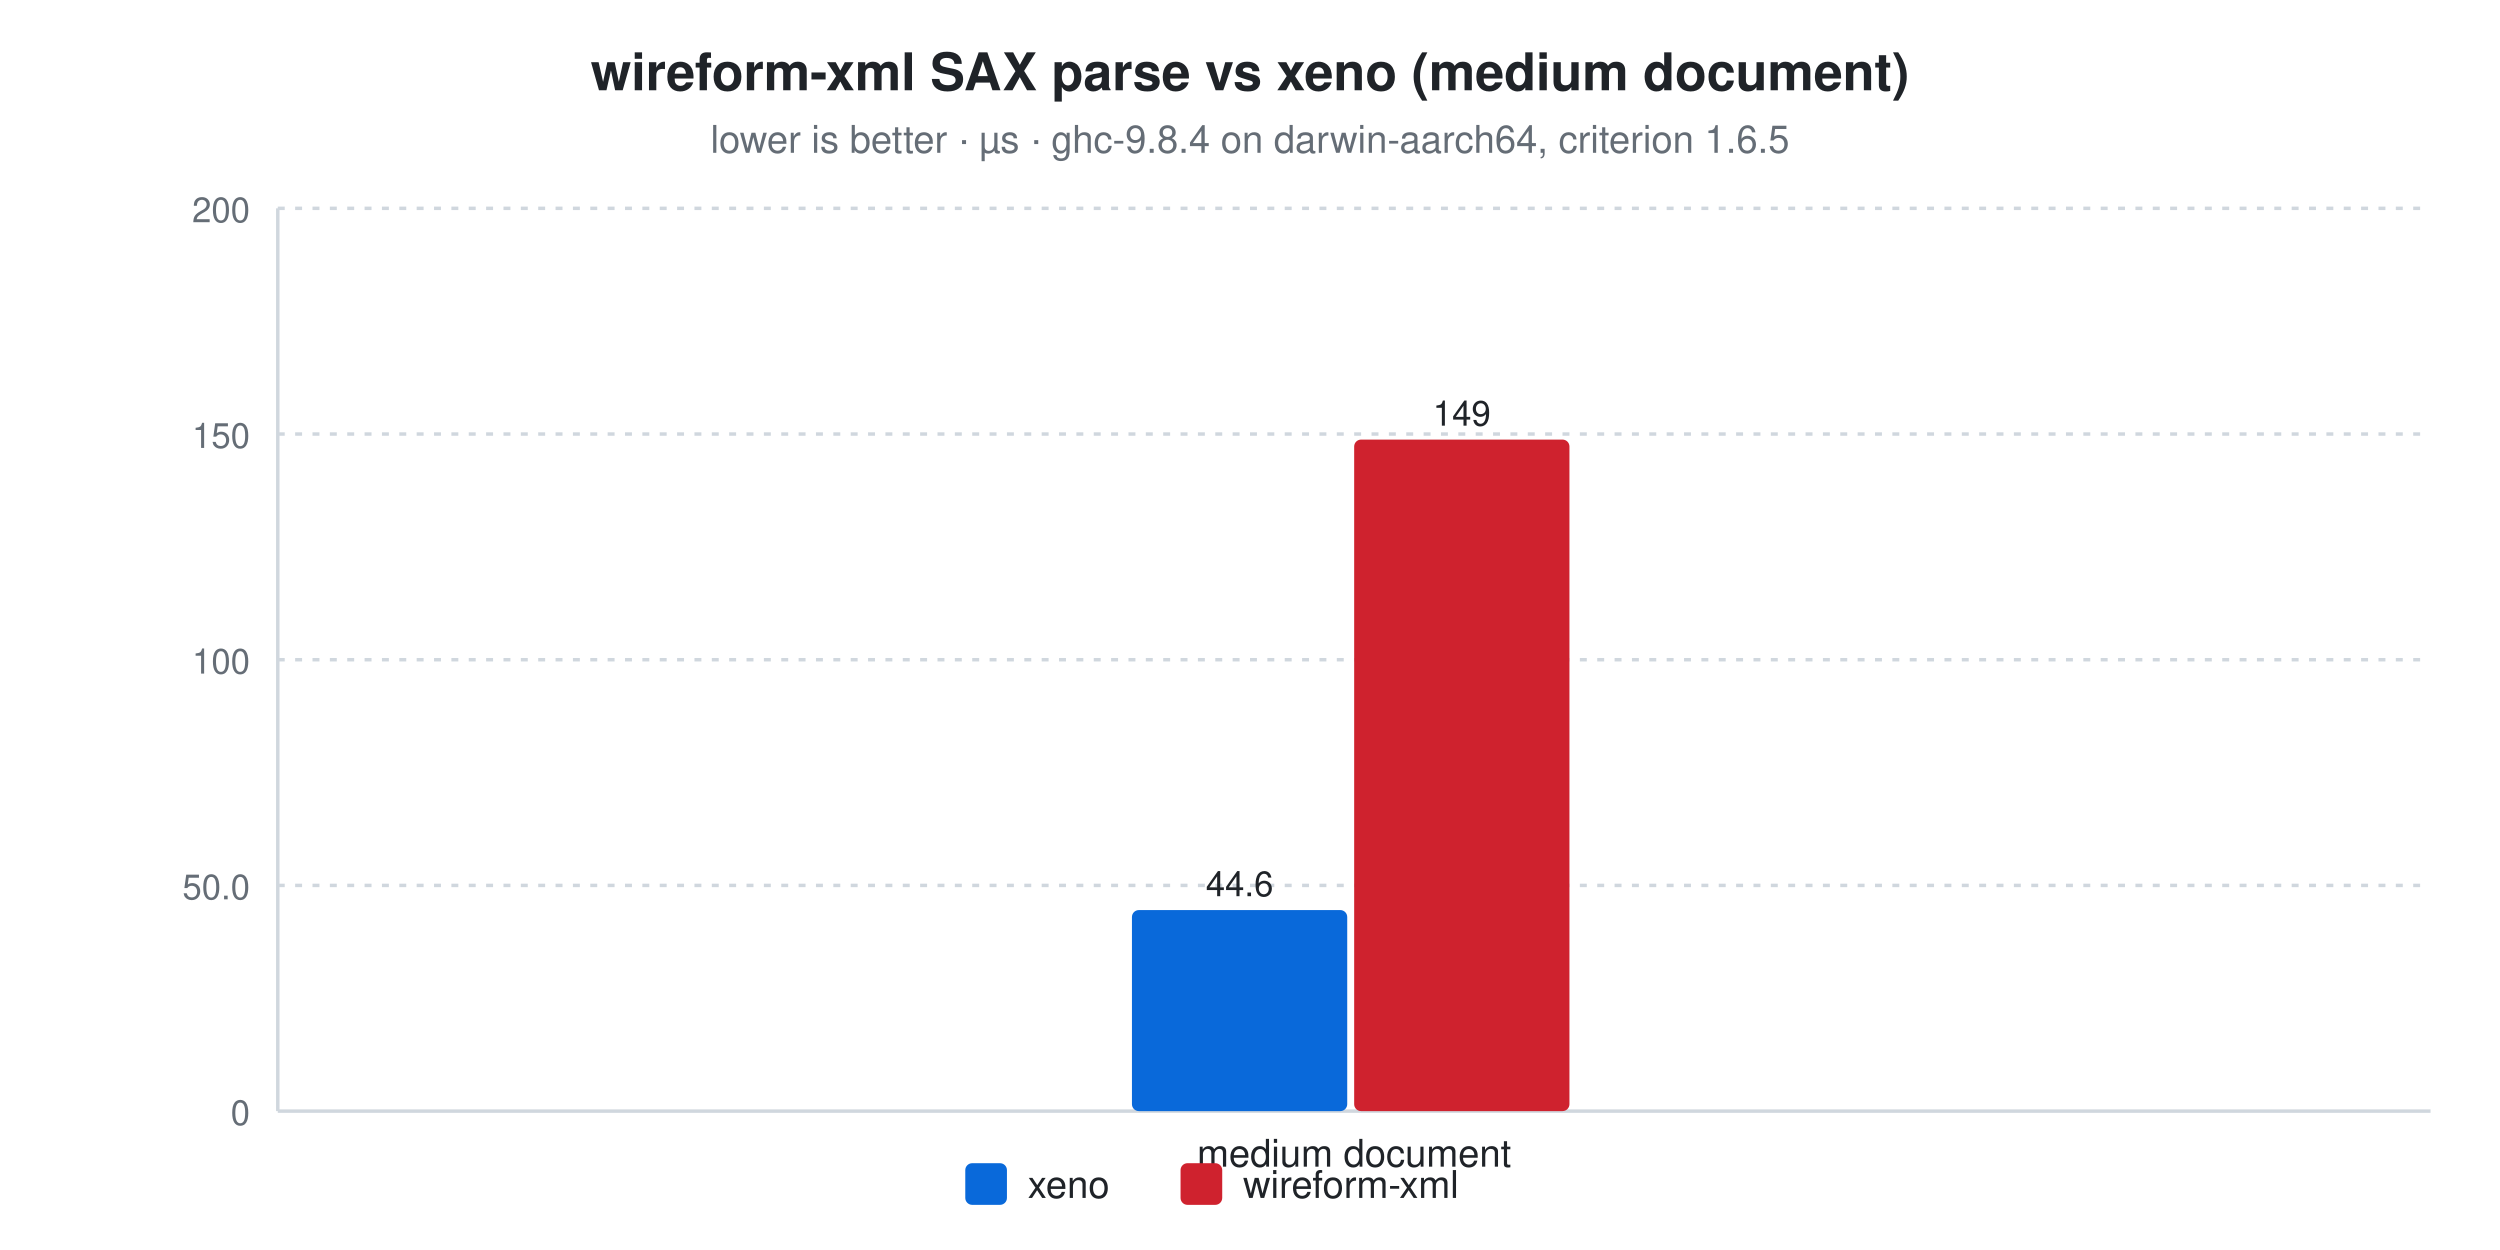
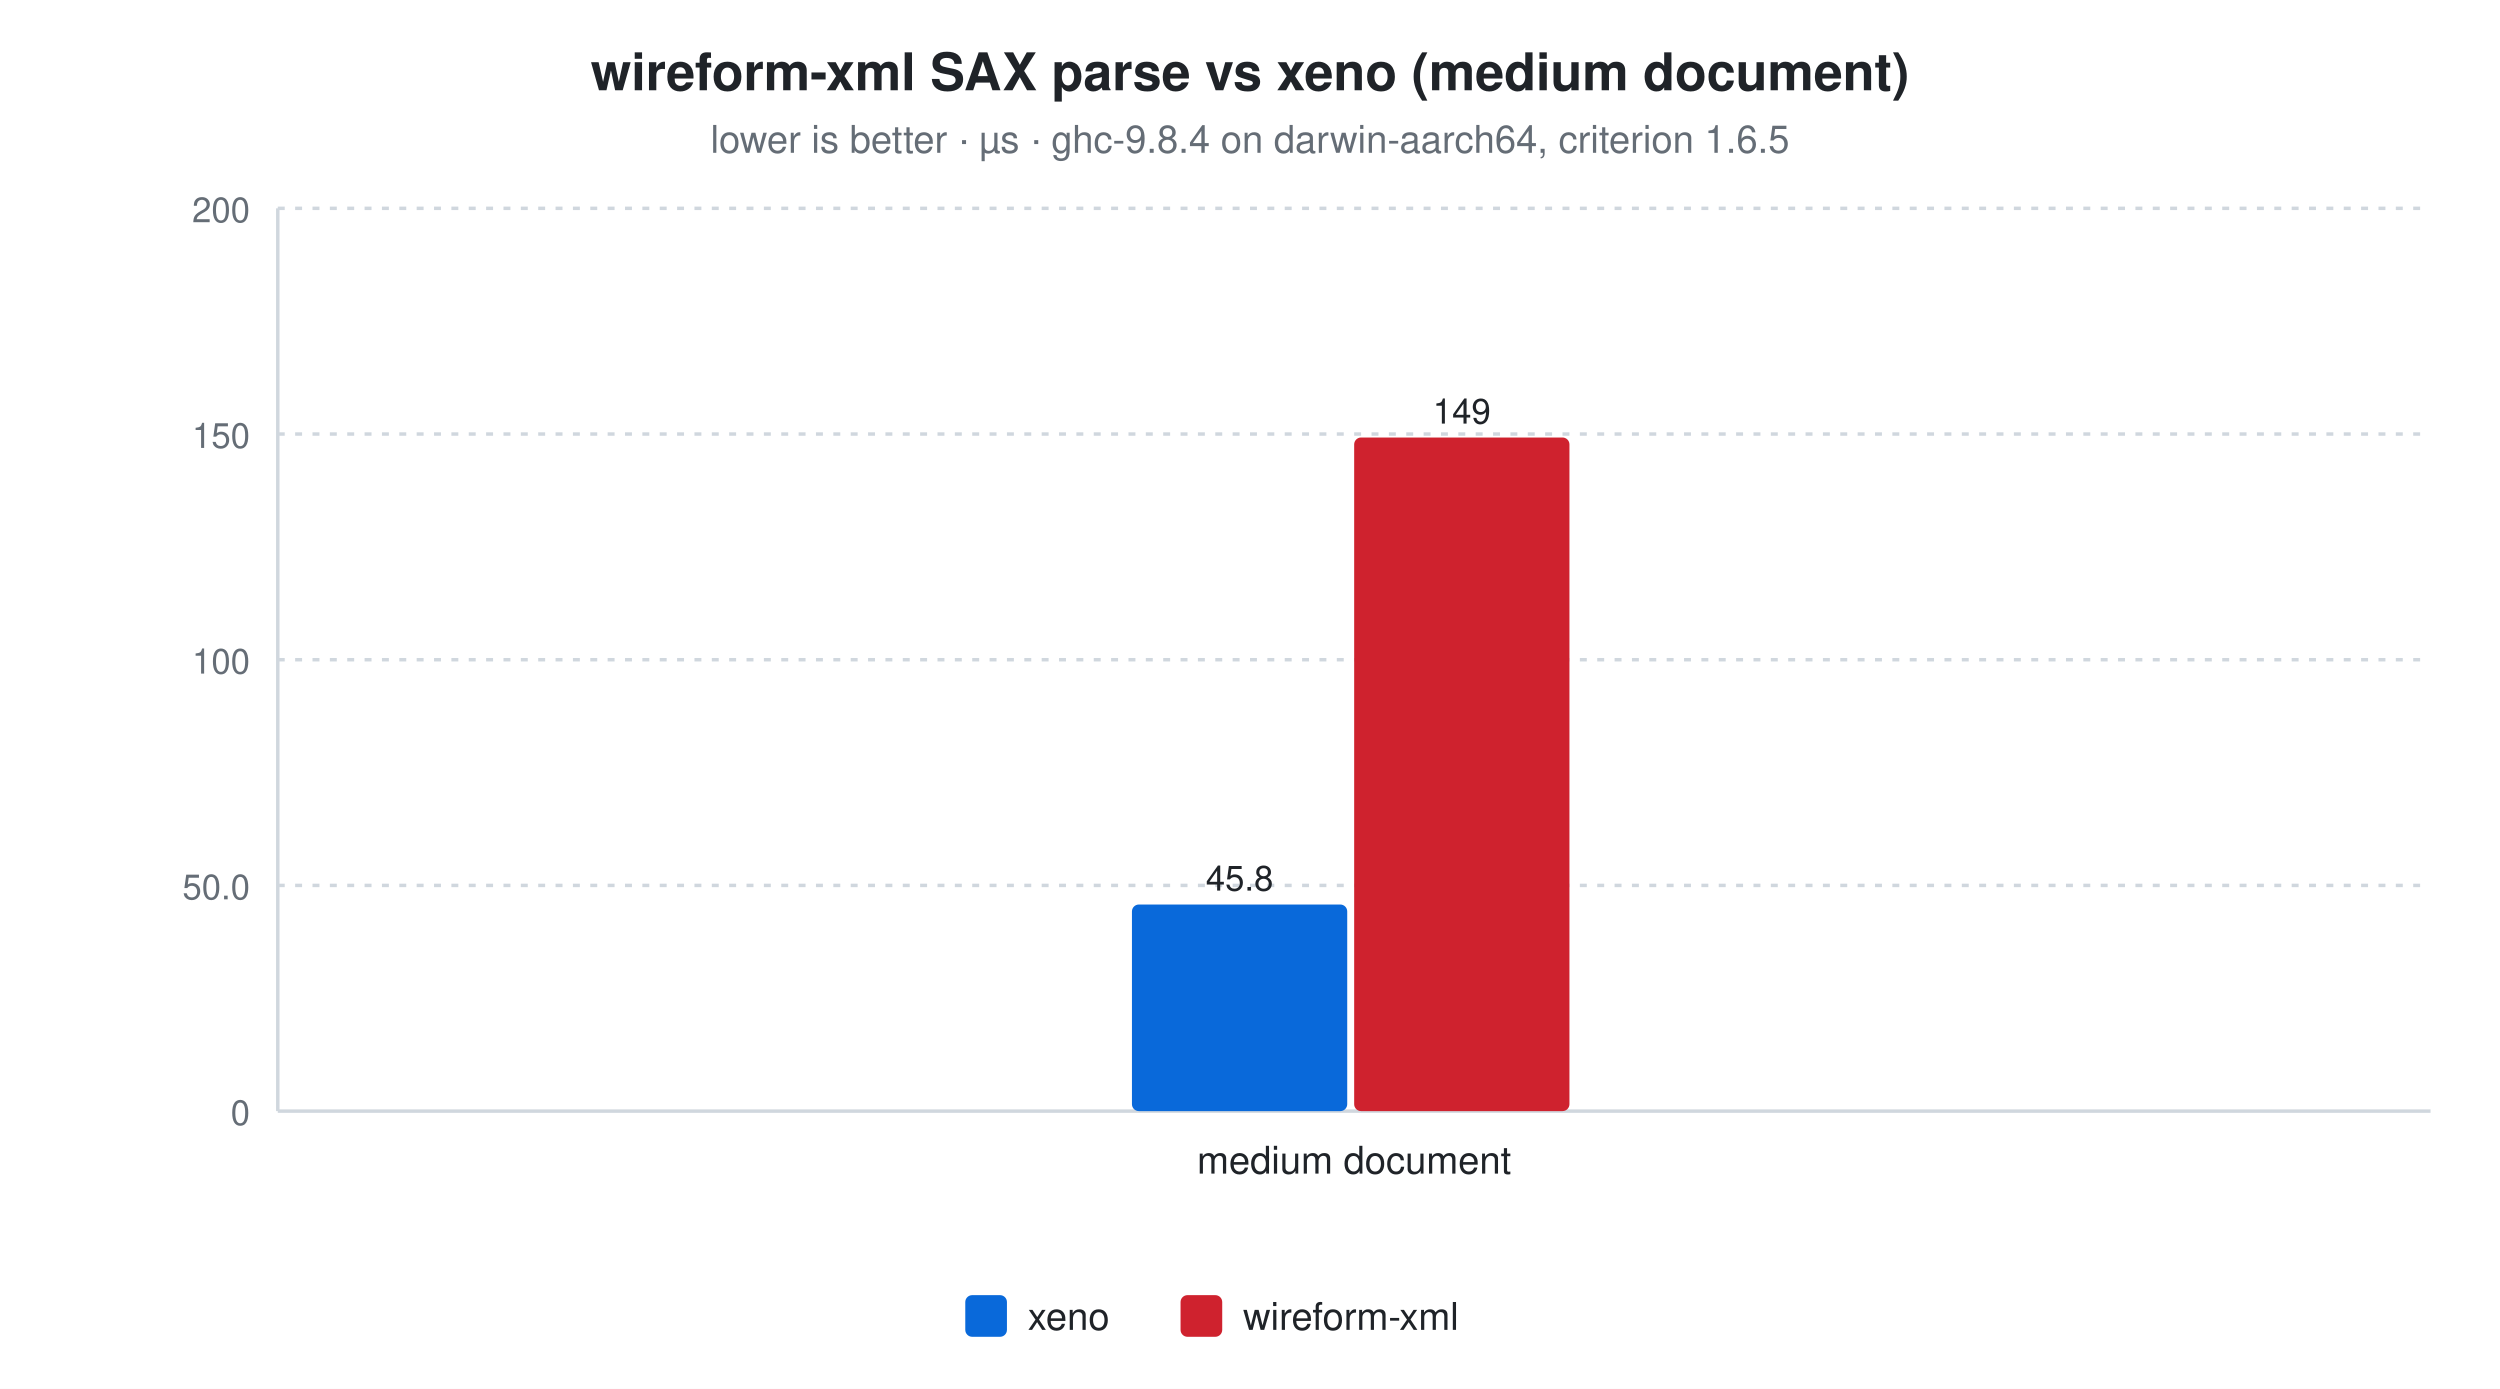
- <svg xmlns="http://www.w3.org/2000/svg" viewBox="0 0 720 360" width="720" height="360" font-family="ui-sans-serif, system-ui, -apple-system, BlinkMacSystemFont, &quot;Segoe UI&quot;, Helvetica, Arial, sans-serif" font-size="12">
-   <rect x="0" y="0" width="720" height="360" fill="#ffffff" />
+ <svg xmlns="http://www.w3.org/2000/svg" viewBox="0 0 720 400" width="720" height="400" font-family="ui-sans-serif, system-ui, -apple-system, BlinkMacSystemFont, &quot;Segoe UI&quot;, Helvetica, Arial, sans-serif" font-size="12">
+   <rect x="0" y="0" width="720" height="400" fill="#ffffff" />
  <text x="360" y="26" text-anchor="middle" font-size="15" font-weight="600" fill="#1f2328">wireform-xml SAX parse vs xeno (medium document)</text>
  <text x="360" y="44" text-anchor="middle" font-size="11" fill="#656d76">lower is better · µs · ghc-9.8.4 on darwin-aarch64, criterion 1.6.5</text>
  <g stroke="#d0d7de" stroke-width="1">
    <line x1="80" y1="320" x2="700" y2="320" />
    <line x1="80" y1="60" x2="80" y2="320" />
  </g>
  <g>
    <g />
    <text x="72" y="324" text-anchor="end" font-size="10" fill="#656d76">0</text>
    <line x1="80" y1="255" x2="700" y2="255" stroke="#d0d7de" stroke-width="1" stroke-dasharray="2 3" />
    <text x="72" y="259" text-anchor="end" font-size="10" fill="#656d76">50.0</text>
    <line x1="80" y1="190" x2="700" y2="190" stroke="#d0d7de" stroke-width="1" stroke-dasharray="2 3" />
    <text x="72" y="194" text-anchor="end" font-size="10" fill="#656d76">100</text>
    <line x1="80" y1="125" x2="700" y2="125" stroke="#d0d7de" stroke-width="1" stroke-dasharray="2 3" />
    <text x="72" y="129" text-anchor="end" font-size="10" fill="#656d76">150</text>
    <line x1="80" y1="60" x2="700" y2="60" stroke="#d0d7de" stroke-width="1" stroke-dasharray="2 3" />
    <text x="72" y="64" text-anchor="end" font-size="10" fill="#656d76">200</text>
  </g>
  <g>
-     <rect x="326" y="262.1" width="62" height="57.9" rx="2" fill="#0969da" />
-     <rect x="390" y="126.6" width="62" height="193.4" rx="2" fill="#cf222e" />
+     <rect x="326" y="260.5" width="62" height="59.5" rx="2" fill="#0969da" />
+     <rect x="390" y="126.0" width="62" height="194.0" rx="2" fill="#cf222e" />
  </g>
  <g>
-     <text x="357" y="258.1" text-anchor="middle" font-size="10" fill="#1f2328">44.6</text>
-     <text x="421" y="122.6" text-anchor="middle" font-size="10" fill="#1f2328">149</text>
+     <text x="357" y="256.5" text-anchor="middle" font-size="10" fill="#1f2328">45.8</text>
+     <text x="421" y="122.0" text-anchor="middle" font-size="10" fill="#1f2328">149</text>
  </g>
  <g>
-     <text x="390" y="336" text-anchor="middle" font-size="11" fill="#1f2328">medium document</text>
+     <text x="390" y="338" text-anchor="middle" font-size="11" fill="#1f2328">medium document</text>
  </g>
  <g>
-     <g transform="translate(278, 344)">
+     <g transform="translate(278, 382)">
      <rect x="0" y="-9" width="12" height="12" rx="2" fill="#0969da" />
      <text x="18" y="1" font-size="11" fill="#1f2328">xeno</text>
    </g>
-     <g transform="translate(340, 344)">
+     <g transform="translate(340, 382)">
      <rect x="0" y="-9" width="12" height="12" rx="2" fill="#cf222e" />
      <text x="18" y="1" font-size="11" fill="#1f2328">wireform-xml</text>
    </g>
  </g>
</svg>
